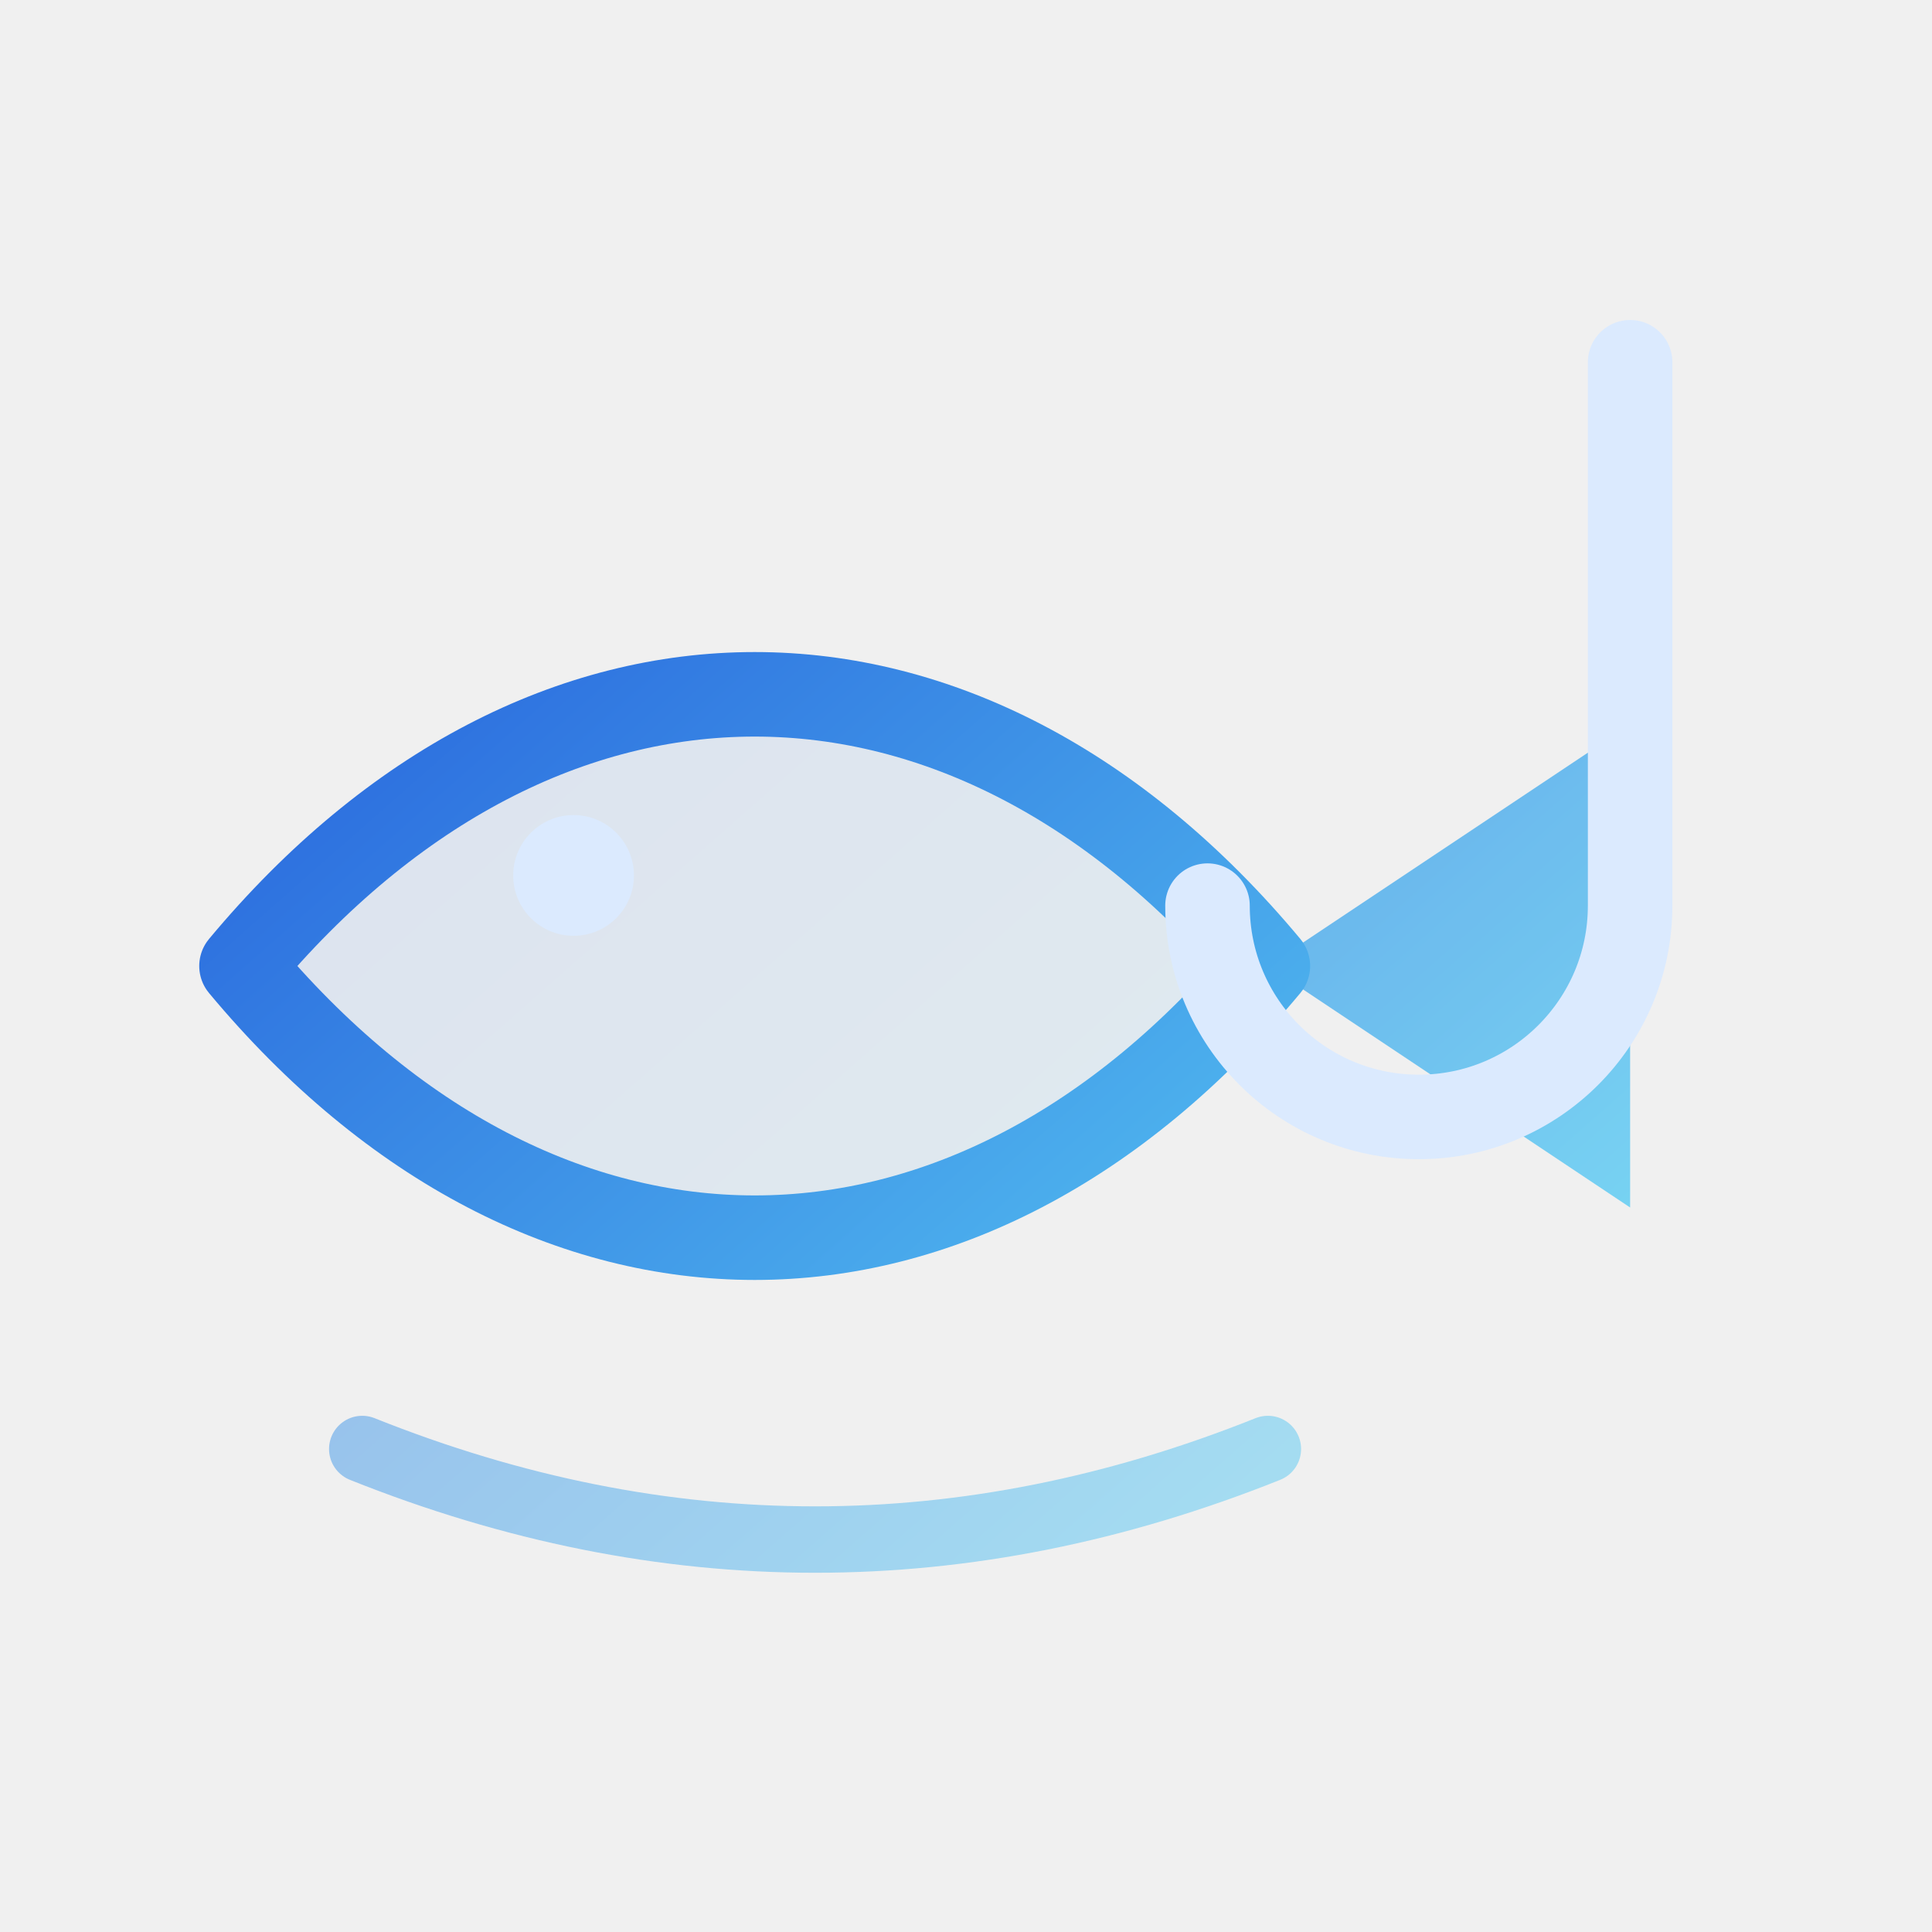
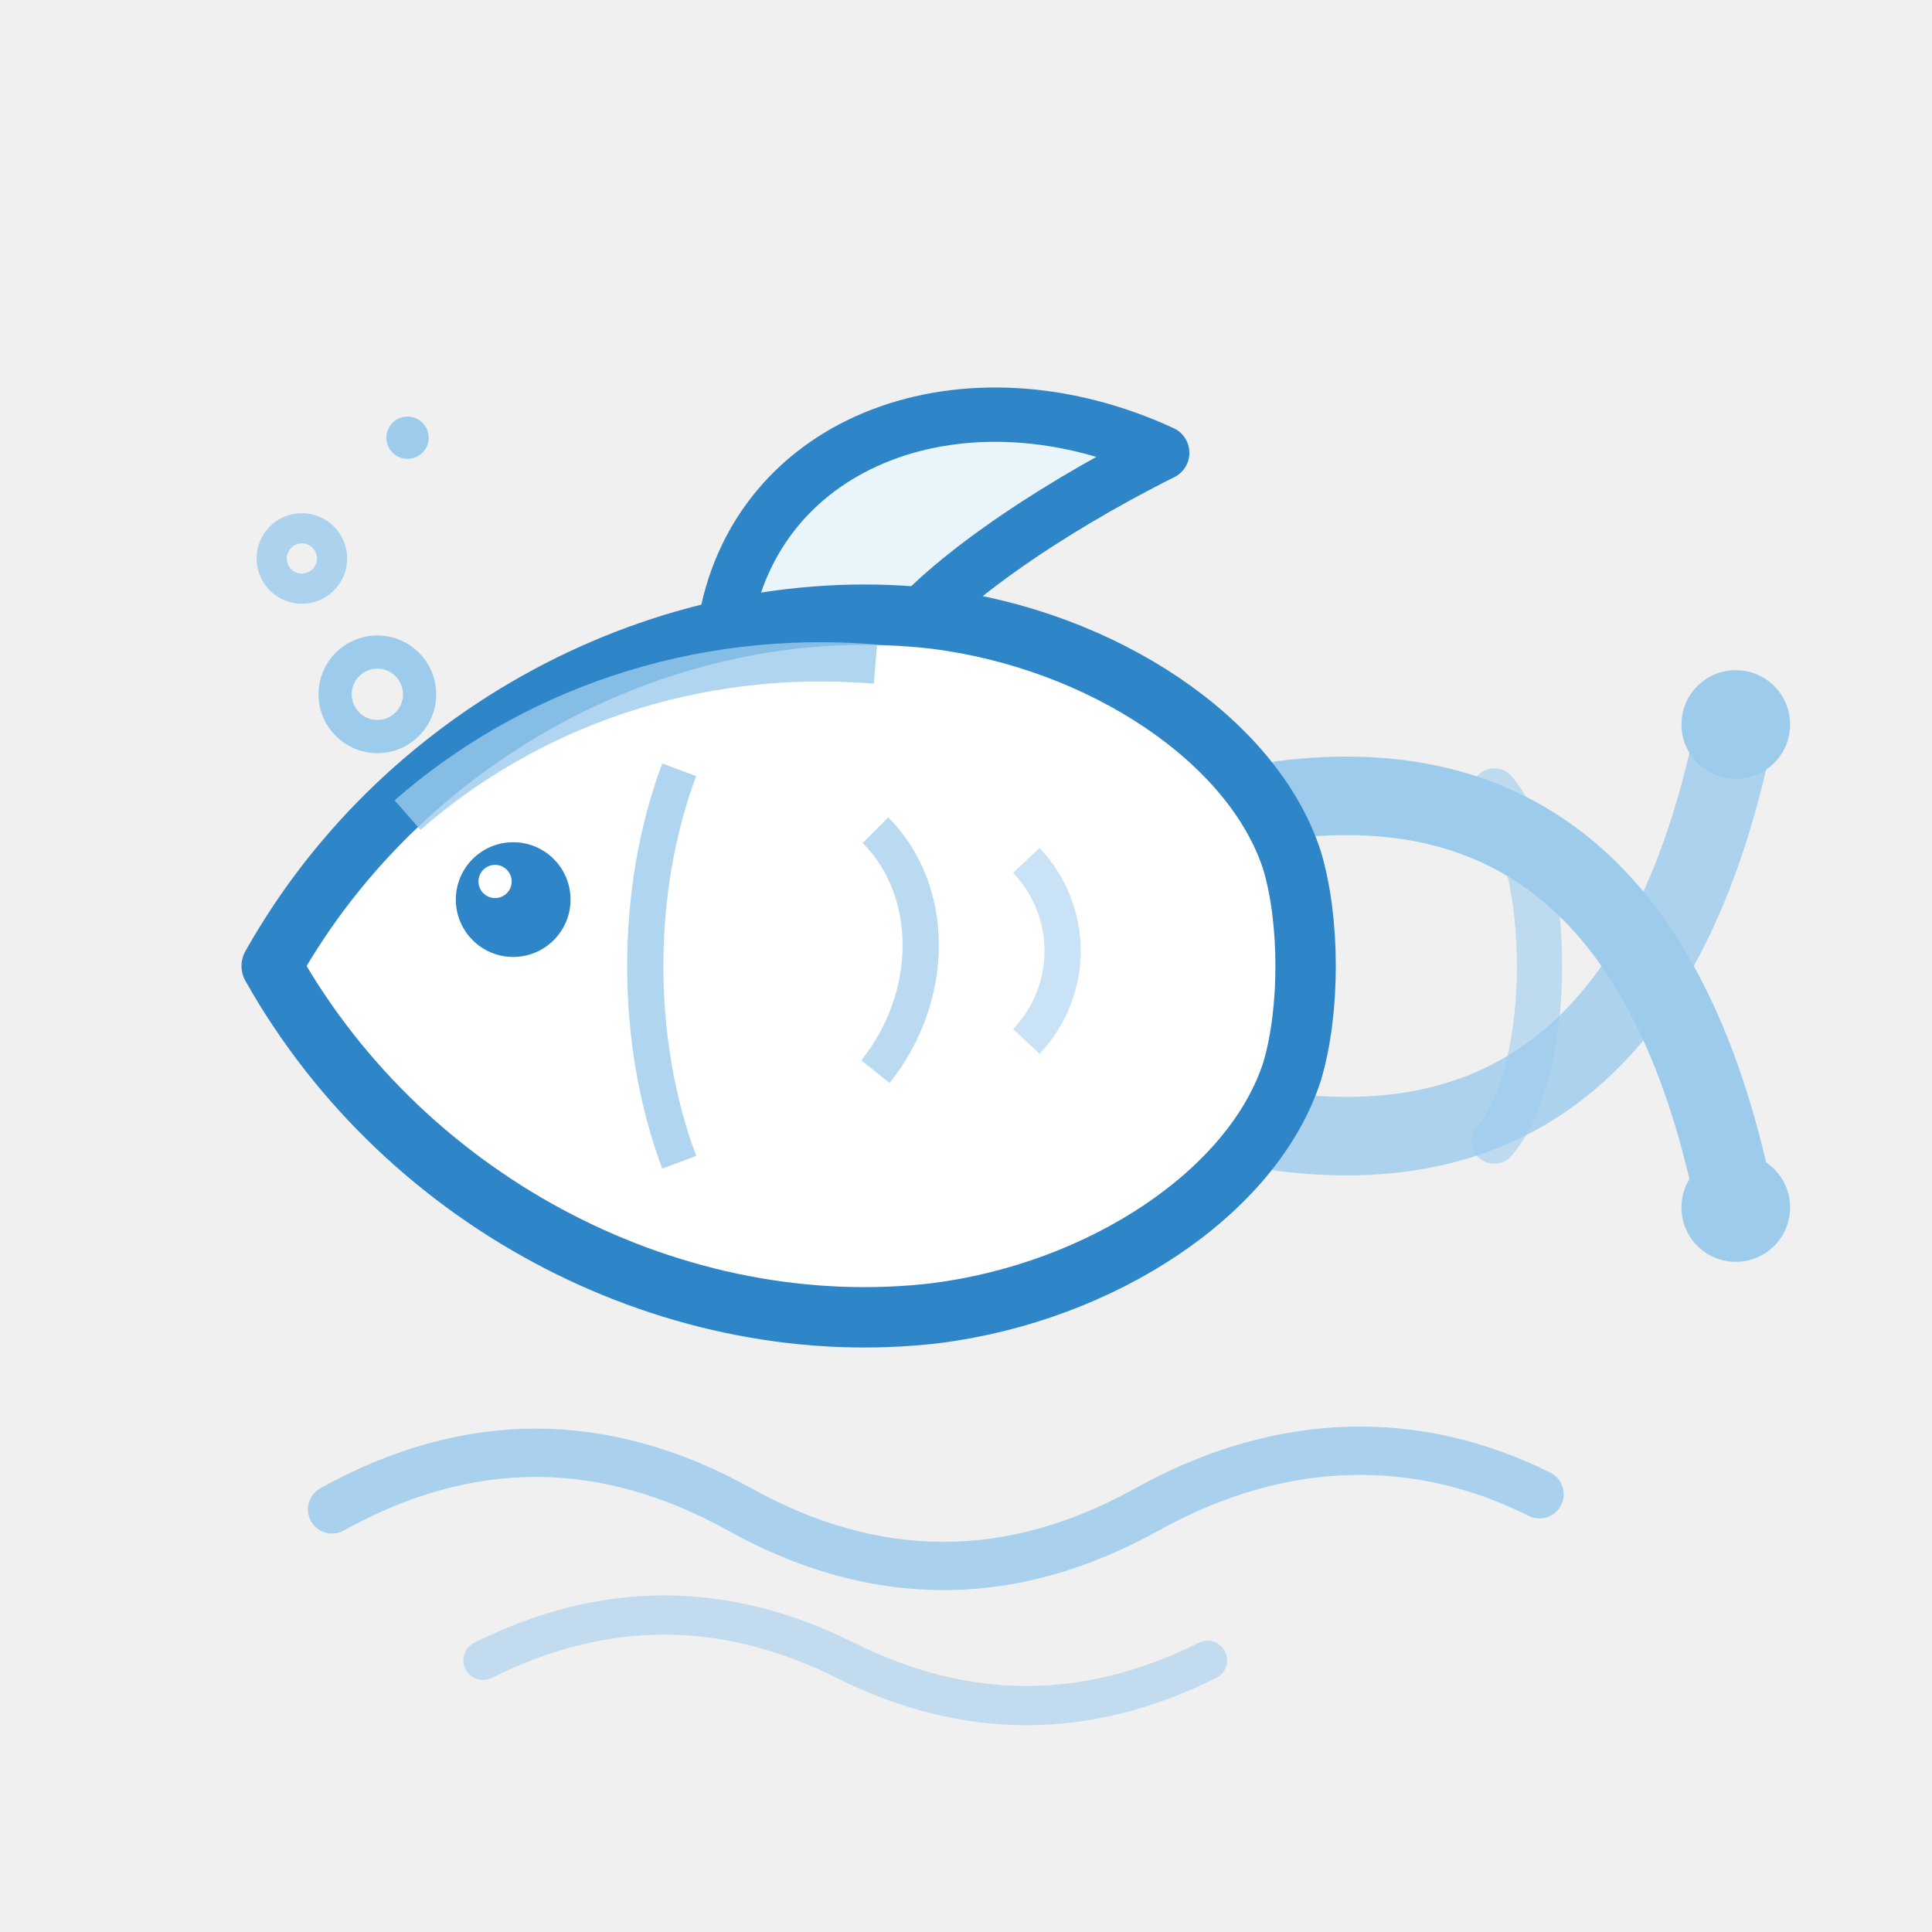
<svg xmlns="http://www.w3.org/2000/svg" viewBox="0 0 64 64">
  <defs>
-     <linearGradient id="g" x1="10" y1="7" x2="54" y2="57" gradientUnits="userSpaceOnUse">
-       <stop stop-color="#1D4ED8" />
-       <stop offset="1" stop-color="#67E8F9" />
+     <linearGradient id="p1" x1="42" y1="18" x2="58" y2="46">
+       <stop stop-color="#9CCBEC" />
+       <stop offset="1" stop-color="#1E5F94" />
    </linearGradient>
  </defs>
-   <path d="M8 32c10-12 24-12 34 0-10 12-24 12-34 0z" fill="url(#g)" fill-opacity=".10" stroke="url(#g)" stroke-width="2.8" stroke-linejoin="round" />
-   <path d="M42 32l12-8v16z" fill="url(#g)" opacity=".8" />
-   <circle cx="19" cy="29" r="2" fill="#DBEAFE" />
-   <path d="M54 12v18a7 7 0 0 1-14 0" fill="none" stroke="#DBEAFE" stroke-width="2.8" stroke-linecap="round" />
-   <path d="M12 48c10 4 20 4 30 0" fill="none" stroke="url(#g)" stroke-width="2.2" stroke-linecap="round" opacity=".5" />
+   <g stroke-linecap="round" fill="none">
+     <path d="M42.5 26.5 C 50.5 25.5, 55.5 30, 57.5 40" stroke="url(#p1)" stroke-width="2.6" />
+     <path d="M42.5 37.5 C 50.5 38.5, 55.5 34, 57.5 24" stroke="url(#p1)" stroke-width="2.6" opacity="0.8" />
+     <path d="M49.5 26.2 C 51.5 28.5, 51.5 35.5, 49.5 37.8" stroke="url(#p1)" stroke-width="1.5" opacity="0.6" />
+   </g>
+   <circle cx="57.5" cy="40" r="1.8" fill="#9CCBEC" />
+   <circle cx="57.5" cy="24" r="1.8" fill="#9CCBEC" />
+   <path d="M24 20.8 C 25 14.5, 32 12, 38.5 15 C 34.5 17, 31 19.5, 29.8 21.2 Z" fill="#EAF4FB" stroke="#2E86C9" stroke-width="1.8" stroke-linejoin="round" />
+   <path d="M9 32 C 13.5 24, 22.5 19.5, 31 20.5 C 36.5 21.2, 41.5 24.5, 42.8 28.5 C 43.4 30.5, 43.4 33.5, 42.8 35.5 C 41.5 39.5, 36.5 42.8, 31 43.5 C 22.5 44.5, 13.5 40, 9 32 Z" fill="#FFFFFF" stroke="#2E86C9" stroke-width="2" stroke-linejoin="round" />
+   <path d="M13.5 27 C 17.5 23.5, 23 21.5, 29 22" fill="none" stroke="#9CCBEC" stroke-width="1.3" opacity="0.8" />
+   <path d="M22.5 25.5 C 21 29.5, 21 34.5, 22.5 38.5" fill="none" stroke="#9CCBEC" stroke-width="1.2" opacity="0.8" />
+   <path d="M29 27.5 C 31 29.5, 31 33, 29 35.5" fill="none" stroke="#9CCBEC" stroke-width="1.2" opacity="0.7" />
+   <path d="M34 28.5 C 35.6 30.2, 35.6 32.8, 34 34.5" fill="none" stroke="#9CCBEC" stroke-width="1.2" opacity="0.55" />
+   <circle cx="17" cy="29.8" r="1.9" fill="#2E86C9" />
+   <circle cx="16.4" cy="29.2" r="0.55" fill="#FFFFFF" />
+   <circle cx="12.5" cy="23" r="1.4" fill="none" stroke="#9CCBEC" stroke-width="1.1" />
+   <circle cx="10" cy="18.5" r="1" fill="none" stroke="#9CCBEC" stroke-width="1" opacity="0.8" />
+   <circle cx="13.5" cy="14.5" r="0.7" fill="#9CCBEC" />
+   <path d="M11 50 C 15.5 47.5, 20 47.5, 24.5 50 C 29 52.5, 33.5 52.5, 38 50 C 42.5 47.5, 47 47.5, 51 49.5" fill="none" stroke="#9CCBEC" stroke-width="1.6" stroke-linecap="round" opacity="0.85" />
+   <path d="M16 55 C 20 53, 24 53, 28 55 C 32 57, 36 57, 40 55" fill="none" stroke="#9CCBEC" stroke-width="1.3" stroke-linecap="round" opacity="0.55" />
</svg>
